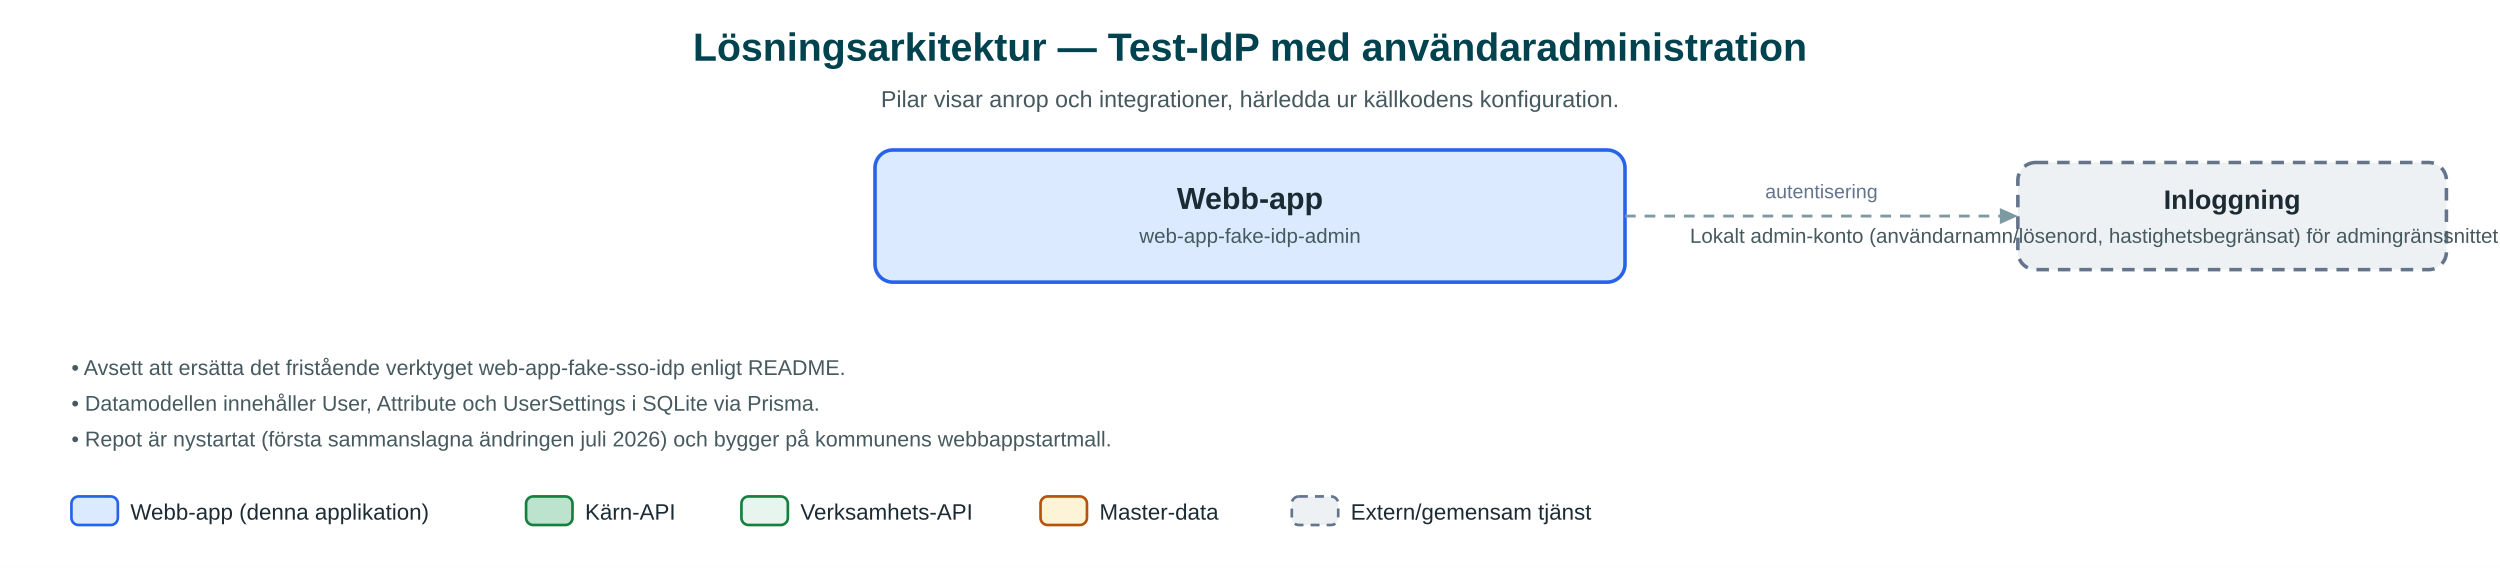
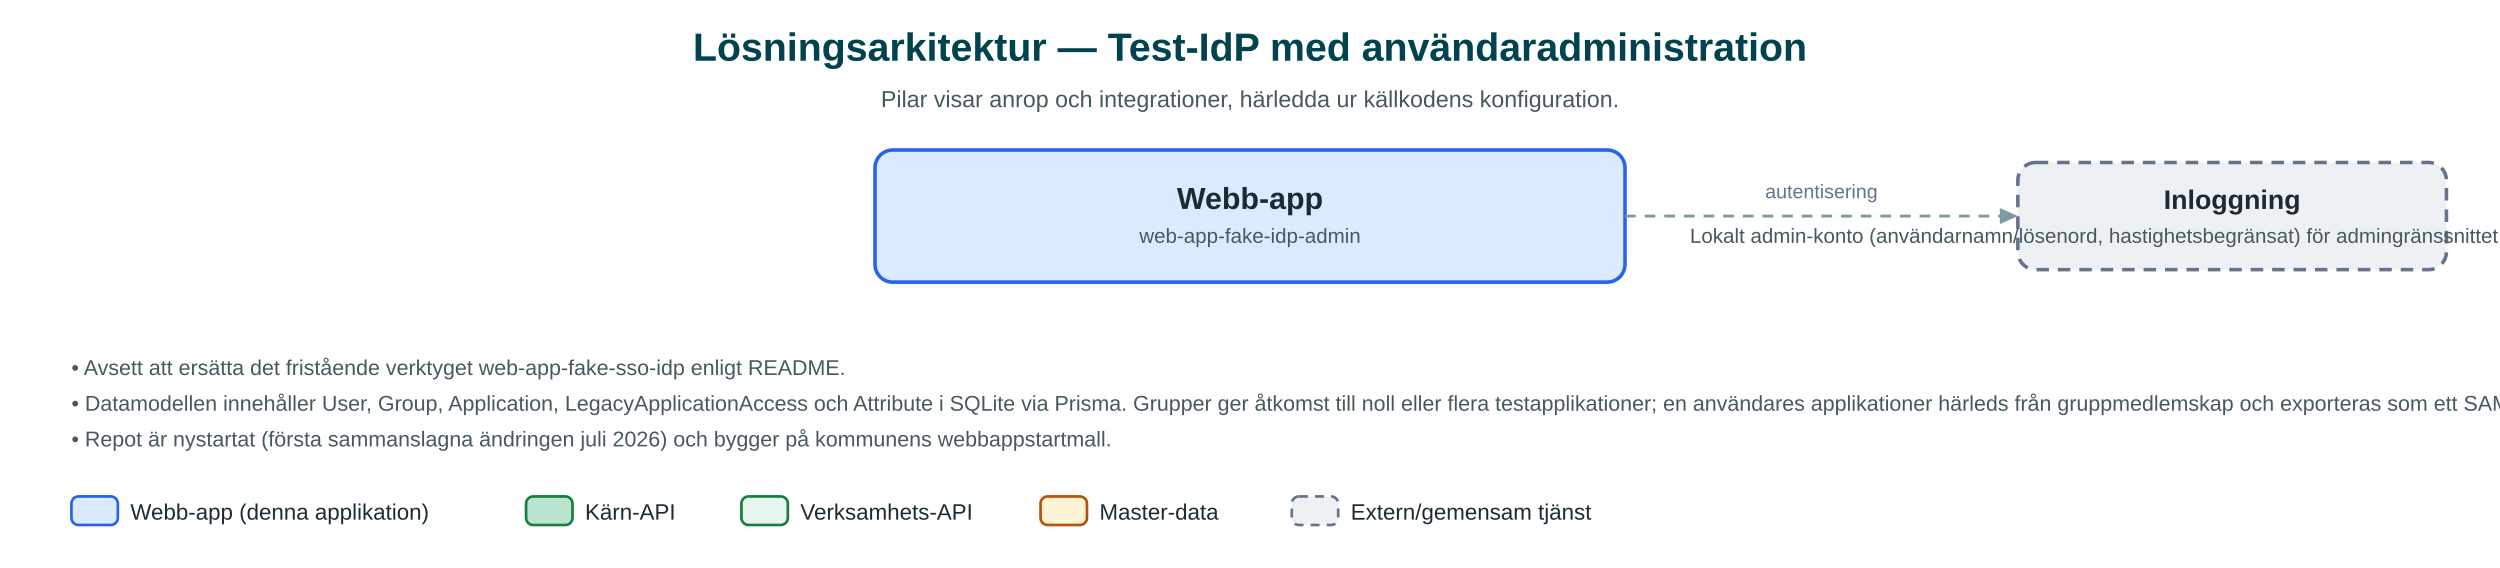
<svg xmlns="http://www.w3.org/2000/svg" viewBox="0 0 1400 318" font-family="Segoe UI, Helvetica Neue, Arial, sans-serif" role="img" aria-label="Arkitekturdiagram för Test-IdP med användaradministration">
  <defs>
    <marker id="arr" viewBox="0 0 10 10" refX="9" refY="5" markerWidth="7" markerHeight="7" orient="auto-start-reverse">
      <path d="M 0 1 L 9 5 L 0 9 z" fill="#7d99a1" />
    </marker>
  </defs>
  <rect width="1400" height="318" fill="#ffffff" />
  <text x="700.0" y="34" text-anchor="middle" font-size="22" font-weight="bold" fill="#00434f">Lösningsarkitektur — Test-IdP med användaradministration</text>
  <text x="700.0" y="60" text-anchor="middle" font-size="13" fill="#46595f">Pilar visar anrop och integrationer, härledda ur källkodens konfiguration.</text>
  <rect x="490.0" y="84" rx="10" width="420" height="74" fill="#dbeafe" stroke="#2563eb" stroke-width="2" />
  <text x="700.0" y="117.0" text-anchor="middle" font-size="17" font-weight="bold" fill="#1c2b33">Webb-app</text>
  <text x="700.0" y="136.0" text-anchor="middle" font-size="11.5" fill="#46595f">web-app-fake-idp-admin</text>
  <rect x="1130" y="91" rx="10" width="240" height="60" fill="#eef1f4" stroke="#64748b" stroke-width="2" stroke-dasharray="7,5" />
  <text x="1250.0" y="117.0" text-anchor="middle" font-size="15" font-weight="bold" fill="#1c2b33">Inloggning</text>
  <text x="1250.0" y="136.0" text-anchor="middle" font-size="11.5" fill="#46595f">Lokalt admin-konto (användarnamn/lösenord, hastighetsbegränsat) för admingränssnittet; verktyget är självt en test-IdP</text>
  <path d="M 910.0 121.0 L 1130 121.0" fill="none" stroke="#7d99a1" stroke-width="1.6" stroke-dasharray="6,5" marker-end="url(#arr)" />
  <text x="1020.0" y="111.0" text-anchor="middle" font-size="11" fill="#64748b">autentisering</text>
  <text x="40" y="210" font-size="12" fill="#46595f">• Avsett att ersätta det fristående verktyget web-app-fake-sso-idp enligt README.</text>
-   <text x="40" y="230" font-size="12" fill="#46595f">• Datamodellen innehåller User, Attribute och UserSettings i SQLite via Prisma.</text>
+   <text x="40" y="230" font-size="12" fill="#46595f">• Datamodellen innehåller User, Group, Application, LegacyApplicationAccess och Attribute i SQLite via Prisma. Grupper ger åtkomst till noll eller flera testapplikationer; en användares applikationer härleds från gruppmedlemskap och exporteras som ett SAML-gruppclaim.</text>
  <text x="40" y="250" font-size="12" fill="#46595f">• Repot är nystartat (första sammanslagna ändringen juli 2026) och bygger på kommunens webbappstartmall.</text>
  <rect x="40" y="278" width="26" height="16" rx="4" fill="#dbeafe" stroke="#2563eb" stroke-width="1.5" />
  <text x="73" y="291" font-size="12.5" fill="#1c2b33">Webb-app (denna applikation)</text>
  <rect x="294.6" y="278" width="26" height="16" rx="4" fill="#bbe3cd" stroke="#15803d" stroke-width="1.5" />
  <text x="327.6" y="291" font-size="12.5" fill="#1c2b33">Kärn-API</text>
  <rect x="415.2" y="278" width="26" height="16" rx="4" fill="#e8f5ee" stroke="#15803d" stroke-width="1.5" />
  <text x="448.2" y="291" font-size="12.5" fill="#1c2b33">Verksamhets-API</text>
  <rect x="582.7" y="278" width="26" height="16" rx="4" fill="#fdf3d7" stroke="#b45309" stroke-width="1.5" />
  <text x="615.7" y="291" font-size="12.5" fill="#1c2b33">Master-data</text>
  <rect x="723.4" y="278" width="26" height="16" rx="4" fill="#eef1f4" stroke="#64748b" stroke-width="1.5" stroke-dasharray="5,4" />
  <text x="756.4" y="291" font-size="12.5" fill="#1c2b33">Extern/gemensam tjänst</text>
</svg>
